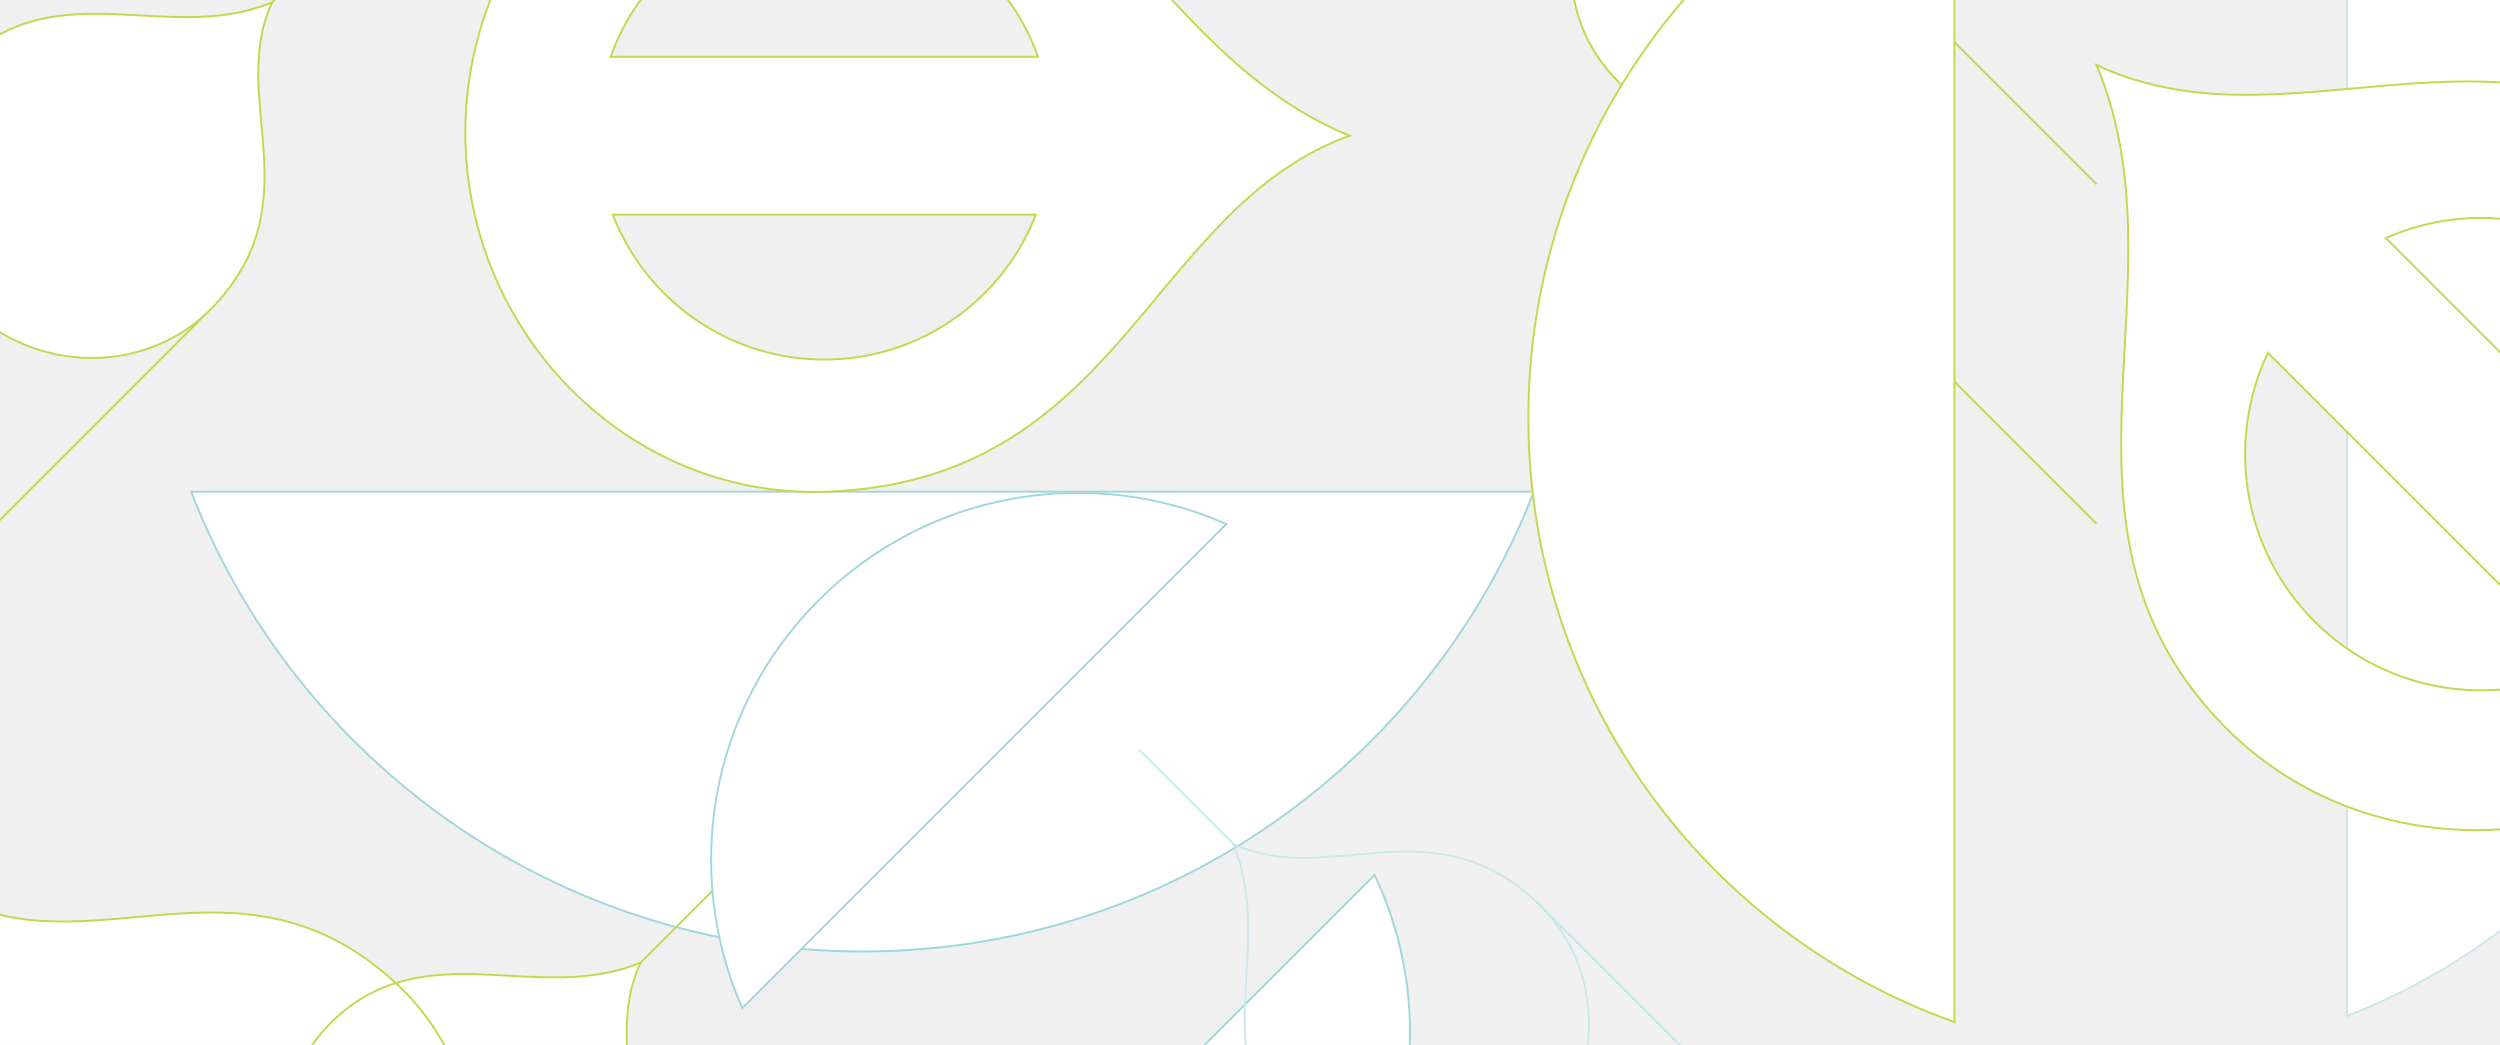
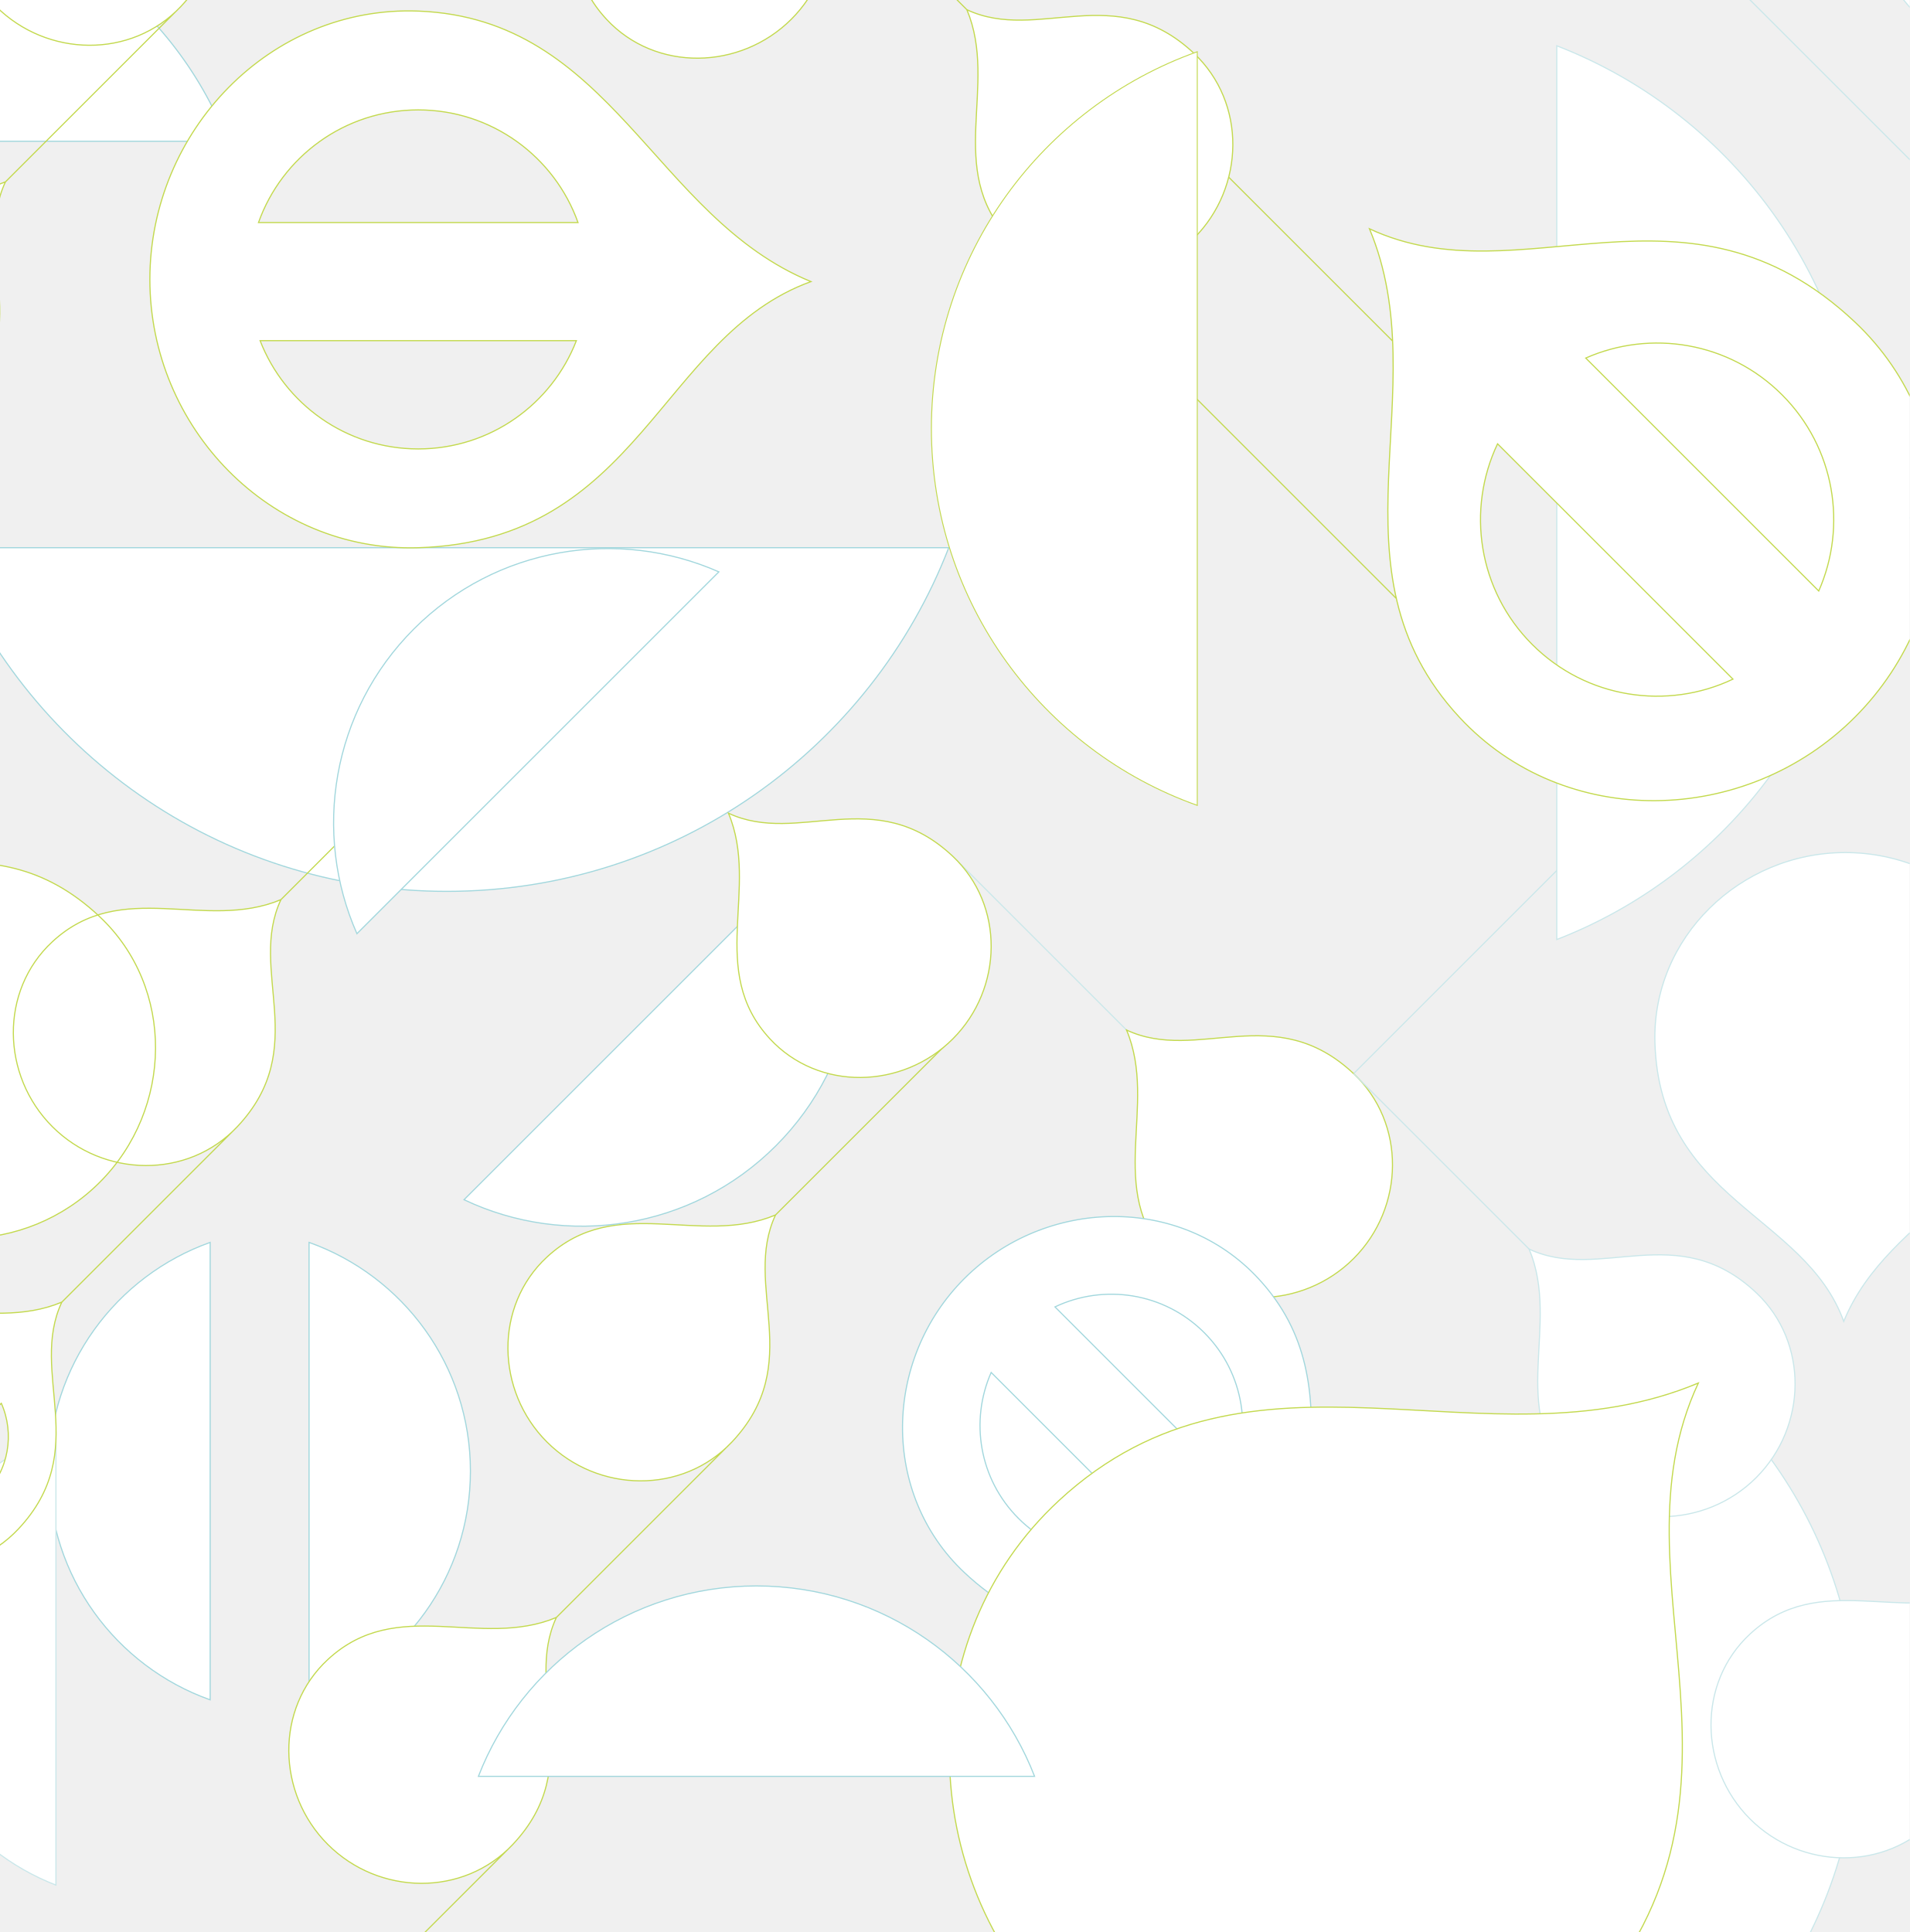
- <svg xmlns="http://www.w3.org/2000/svg" id="_レイヤー_2" data-name="レイヤー 2" viewBox="0 0 1280 535">
+ <svg xmlns="http://www.w3.org/2000/svg" id="_レイヤー_2" viewBox="0 0 1680 1700">
  <defs>
-     <style>
-       .cls-1 {
-         clip-path: url(#clippath);
-       }
- 
-       .cls-2, .cls-3 {
-         stroke-width: 0px;
-       }
- 
-       .cls-2, .cls-4, .cls-5, .cls-6 {
-         fill: none;
-       }
- 
-       .cls-3 {
-         fill: #fff;
-       }
- 
-       .cls-4 {
-         stroke: #c2d84e;
-       }
- 
-       .cls-4, .cls-5, .cls-6 {
-         stroke-miterlimit: 10;
-         stroke-width: 1px;
-       }
- 
-       .cls-5 {
-         stroke: #cae7ea;
-       }
- 
-       .cls-6 {
-         stroke: #a1d6dc;
-       }
-     </style>
+     <style>.cls-1{fill:none;}.cls-2{clip-path:url(#clippath);}.cls-3,.cls-4,.cls-5{stroke-width:1px;}.cls-3,.cls-4,.cls-5,.cls-6{fill:#fff;stroke-miterlimit:10;}.cls-3,.cls-6{stroke:#c3d94e;}.cls-4{stroke:#cae7ea;}.cls-5{stroke:#a2d7dd;}.cls-6{stroke-width:.83px;}</style>
    <clipPath id="clippath">
-       <rect class="cls-2" width="1280" height="535" />
+       <rect class="cls-1" width="1680" height="1700" />
    </clipPath>
  </defs>
-   <g id="_レイヤー_3" data-name="レイヤー 3">
-     <g class="cls-1">
-       <line class="cls-3" x1="2699.5" y1="1242.02" x2="-14.86" y2="-1472.34" />
-       <line class="cls-5" x1="2699.5" y1="1242.02" x2="-14.86" y2="-1472.34" />
-       <path class="cls-3" d="m1411.34,214.06c0,139.41-86.98,258.51-209.62,306.08V-92.03c122.65,47.51,209.62,166.62,209.62,306.1" />
-       <path class="cls-5" d="m1411.34,214.06c0,139.41-86.98,258.51-209.62,306.08V-92.03c122.65,47.51,209.62,166.62,209.62,306.1Z" />
-       <path class="cls-3" d="m441.6,487.16c-156.55,0-290.3-97.67-343.72-235.4h687.45c-53.35,137.72-187.11,235.4-343.74,235.4" />
-       <path class="cls-6" d="m441.6,487.16c-156.55,0-290.3-97.67-343.72-235.4h687.45c-53.35,137.72-187.11,235.4-343.74,235.4Z" />
-       <path class="cls-3" d="m-55.76-737.34c-36.28,33.63-34.97,91.69,0,126.67,34.98,34.98,92.77,36.03,126.66,0,50.87-54.05,7.07-106.78,29.86-155.49-52.28,21.9-109.03-15.19-156.53,28.82m156.53-28.82l120.19-120.19M-205.81-461.66c-36.28,33.63-34.97,91.69,0,126.67,34.98,34.98,92.77,36.03,126.66,0,50.87-54.05,7.07-106.78,29.86-155.49-52.28,21.9-109.03-15.19-156.53,28.82m156.53-28.82l120.19-120.19M-237.29,709.6c-36.28,33.63-34.97,91.69,0,126.67,34.98,34.98,92.77,36.03,126.66,0,50.87-54.05,7.07-106.78,29.86-155.49-52.28,21.9-109.03-15.19-156.53,28.82m-118.57-895.57c-36.28,33.63-34.97,91.69,0,126.67,34.98,34.98,92.77,36.03,126.66,0,50.87-54.05,7.07-106.78,29.86-155.49-52.28,21.9-109.03-15.19-156.53,28.82m23.33,23.33c17.39-17.39,43.28-21.09,64.3-11.11l-75.41,75.41c-9.99-21.01-6.28-46.91,11.1-64.3m80.02,80.02c-17,17-42.13,20.92-62.88,11.76l74.64-74.64c9.16,20.75,5.24,45.87-11.76,62.88m53.18-132.17l120.19-120.19m-784.37,1906.76l120.19-120.19M132.89-245.69c-36.28,33.63-34.97,91.69,0,126.67,34.98,34.98,92.77,36.03,126.66,0,50.87-54.05,7.07-106.78,29.86-155.49-52.28,21.9-109.03-15.19-156.53,28.82m23.33,23.33c17.39-17.39,43.28-21.09,64.3-11.11l-75.41,75.41c-9.99-21.01-6.28-46.91,11.1-64.3m80.02,80.02c-17,17-42.13,20.92-62.88,11.76l74.64-74.64c9.16,20.75,5.24,45.87-11.76,62.88m53.18-132.17l112.47-112.47M-17.16,30c-36.28,33.63-34.97,91.69,0,126.67,34.98,34.98,92.77,36.03,126.66,0,50.87-54.05,7.07-106.78,29.86-155.49C87.08,23.07,30.33-14.01-17.16,30M139.37,1.18l120.19-120.19M-167.22,305.68c-36.28,33.63-34.97,91.69,0,126.67,34.98,34.98,92.77,36.03,126.66,0,50.87-54.05,7.07-106.78,29.86-155.49-52.28,21.9-109.03-15.19-156.53,28.82m23.33,23.33c17.39-17.39,43.28-21.09,64.3-11.11l-75.41,75.41c-9.99-21.01-6.28-46.91,11.1-64.3m80.02,80.02c-17,17-42.13,20.91-62.88,11.76l74.64-74.64c9.16,20.75,5.24,45.87-11.76,62.88M-10.69,276.86l120.19-120.19m2329.89,1180.2c-33.63-36.28-91.69-34.97-126.67,0-34.98,34.98-36.03,92.77,0,126.66,54.05,50.87,106.78,7.07,155.49,29.86-21.9-52.28,15.19-109.03-28.82-156.53m28.82,156.53l120.19,120.19M171.48,521.65c-36.28,33.63-34.97,91.69,0,126.67,34.98,34.98,92.77,36.03,126.66,0,50.87-54.05,7.07-106.78,29.86-155.49-52.28,21.9-109.03-15.19-156.53,28.82m156.53-28.82l120.19-120.19M21.43,797.34c-36.28,33.63-34.97,91.69,0,126.67,34.98,34.98,92.77,36.03,126.66,0,50.87-54.05,7.07-106.78,29.86-155.49-52.28,21.9-109.03-15.19-156.53,28.82m23.33,23.33c17.39-17.39,43.28-21.09,64.3-11.11l-75.41,75.41c-9.99-21.01-6.28-46.91,11.1-64.3m80.02,80.02c-17,17-42.13,20.92-62.88,11.76l74.64-74.64c9.16,20.75,5.24,45.87-11.76,62.88m53.18-132.17l120.19-120.19m212.03,89.3c-36.28,33.63-34.97,91.69,0,126.67,34.98,34.98,92.77,36.03,126.66,0,50.87-54.05,7.07-106.78,29.86-155.49-52.28,21.9-109.03-15.19-156.53,28.82m156.53-28.82l120.19-120.19m-426.77,424.7c-36.28,33.63-34.97,91.69,0,126.67,34.98,34.98,92.77,36.03,126.66,0,50.87-54.05,7.07-106.78,29.86-155.49-52.28,21.9-109.03-15.19-156.53,28.82m156.53-28.82l120.19-120.19m-426.77,424.7c-36.28,33.63-34.97,91.69,0,126.67,34.98,34.98,92.77,36.03,126.66,0,50.87-54.05,7.07-106.78,29.86-155.49-52.28,21.9-109.03-15.19-156.53,28.82m23.33,23.33c17.39-17.39,43.28-21.09,64.3-11.11l-75.41,75.41c-9.99-21.01-6.28-46.91,11.1-64.3m80.02,80.02c-17,17-42.13,20.92-62.88,11.76l74.64-74.64c9.16,20.74,5.24,45.87-11.76,62.88m53.18-132.17l120.19-120.19M-841.03-101.54c33.63,36.28,91.69,34.97,126.67,0,34.98-34.98,36.03-92.77,0-126.66-54.05-50.87-106.78-7.07-155.49-29.86,21.9,52.28-15.19,109.03,28.82,156.53m23.33-23.33c-17.39-17.39-21.09-43.29-11.11-64.31l75.41,75.41c-21.02,9.99-46.91,6.28-64.3-11.1m80.02-80.02c17,17,20.92,42.13,11.76,62.88l-74.64-74.64c20.75-9.16,45.87-5.24,62.88,11.76m-132.17-53.18l-634.31-634.31M-565.35,48.51c33.63,36.28,91.69,34.97,126.67,0,34.98-34.98,36.03-92.77,0-126.66-54.05-50.87-106.78-7.07-155.49-29.86,21.9,52.28-15.19,109.03,28.82,156.53m-28.82-156.53l-120.19-120.19M-318.49,42.03l-120.19-120.19m989.58-32.1c33.63,36.28,91.69,34.97,126.67,0,34.98-34.98,36.03-92.77,0-126.66-54.05-50.87-106.78-7.07-155.49-29.86,21.9,52.28-15.19,109.03,28.82,156.53m-28.82-156.53l-120.19-120.19M826.58,39.8c33.63,36.28,91.69,34.97,126.67,0,34.98-34.98,36.03-92.77,0-126.66-54.05-50.87-106.78-7.07-155.49-29.86,21.9,52.28-15.19,109.03,28.82,156.53m-28.82-156.53l-120.19-120.19m457.49,604.84c71.88,77.55,196,74.76,270.77-.01,74.77-74.77,77.01-198.31,0-270.76-115.54-108.73-228.26-15.11-332.38-63.83,46.81,111.76-32.48,233.07,61.61,334.6m49.86-49.86c-37.18-37.18-45.09-92.53-23.75-137.45l161.19,161.19c-44.92,21.35-100.28,13.43-137.44-23.74m171.05-171.05c36.33,36.33,44.71,90.05,25.14,134.41l-159.55-159.55c44.35-19.58,98.06-11.21,134.41,25.15m-282.53-52.63l-120.19-120.19m120.19,293.96l-120.19-120.19M-569.89,900.22c33.63,36.28,91.69,34.97,126.67,0,34.98-34.98,36.03-92.77,0-126.66-54.05-50.87-106.78-7.07-155.49-29.86,21.9,52.28-15.19,109.03,28.82,156.53m23.33-23.33c-17.39-17.39-21.09-43.28-11.11-64.3l75.41,75.41c-21.01,9.99-46.91,6.28-64.3-11.1m80.02-80.02c17,17,20.92,42.13,11.76,62.88l-74.64-74.64c20.75-9.16,45.87-5.24,62.88,11.76m-132.17-53.18l-120.19-120.19m424.7,426.77c33.63,36.28,91.69,34.97,126.67,0,34.98-34.98,36.03-92.77,0-126.66-54.05-50.87-106.78-7.07-155.49-29.86,21.9,52.28-15.19,109.03,28.82,156.53m-28.82-156.53l-120.19-120.19M-18.52,1200.33c33.63,36.28,91.69,34.97,126.67,0,34.98-34.98,36.03-92.77,0-126.66-54.05-50.87-106.78-7.07-155.49-29.86,21.9,52.28-15.19,109.03,28.82,156.53m23.33-23.33c-17.39-17.39-21.09-43.29-11.11-64.31l75.41,75.41c-21.01,9.99-46.91,6.28-64.3-11.1m80.02-80.02c17,17,20.92,42.13,11.76,62.88l-74.64-74.64c20.75-9.16,45.87-5.24,62.88,11.76m-132.17-53.18l-120.19-120.19M7.64-319.98c53.46,57.67,145.75,55.59,201.36,0,55.6-55.6,57.27-147.47,0-201.35-85.92-80.86-169.74-11.24-247.17-47.47C-3.37-485.69-62.33-395.48,7.64-319.98M422.04-115.8c-101.43-3.85-183.78,82.3-183.78,183.8s82.33,186.88,183.78,183.78c152.23-4.62,165.19-144.68,268.93-182.29-107.63-44.09-136.16-180.24-268.93-185.29m0,67.69c50.48,0,93.41,32.2,109.42,77.18h-218.82c16-44.98,58.95-77.18,109.4-77.18m0,232.21c-49.32,0-91.47-30.77-108.3-74.17h216.6c-16.81,43.39-58.95,74.17-108.3,74.17M21.88,686.5c48.32,52.13,131.75,50.25,182.01,0,50.26-50.26,51.77-133.3,0-182-77.67-73.09-153.43-10.16-223.42-42.9,31.46,75.12-21.83,156.66,41.41,224.91M-503.9-962.75c-53.46-57.67-145.75-55.59-201.36.01-55.6,55.6-57.27,147.47,0,201.35,85.92,80.86,169.74,11.24,247.17,47.46-34.81-83.11,24.15-173.32-45.81-248.82m-37.08,37.08c27.65,27.65,33.53,68.81,17.66,102.22l-119.87-119.87c33.41-15.88,74.57-9.99,102.21,17.65m-127.2,127.2c-27.02-27.02-33.25-66.96-18.7-99.95l118.65,118.65c-32.98,14.56-72.92,8.33-99.95-18.7M-503.9,62.2c-53.46-57.67-145.75-55.59-201.36.01-55.6,55.6-57.27,147.47,0,201.35,85.92,80.86,169.74,11.24,247.17,47.46-34.81-83.11,24.15-173.32-45.81-248.82m-37.08,37.08c27.65,27.65,33.53,68.81,17.66,102.22l-119.87-119.87c33.41-15.88,74.57-9.99,102.21,17.65m-127.2,127.2c-27.02-27.02-33.25-66.96-18.7-99.95l118.65,118.65c-32.98,14.56-72.92,8.33-99.95-18.7M473.16-949.63c4.3-113.32-91.94-205.33-205.35-205.33s-208.79,91.98-205.33,205.33c5.17,170.08,161.64,184.56,203.66,300.46,49.26-120.25,201.37-152.12,207.02-300.46m-75.62,0c0,56.39-35.97,104.36-86.23,122.25v-244.48c50.26,17.88,86.23,65.86,86.23,122.23m-259.44,0c0-55.11,34.38-102.19,82.86-120.99v241.99c-48.48-18.78-82.86-65.87-82.86-121M-640.64,214.43c-101.53,94.11-97.87,256.59.02,354.48,97.89,97.89,259.62,100.82,354.46,0,142.34-151.26,19.78-298.83,83.56-435.14-146.32,61.28-305.12-42.51-438.04,80.66m65.28,65.28c48.68-48.68,121.13-59.03,179.95-31.09l-211.02,211.02c-27.95-58.81-17.58-131.28,31.07-179.93m223.94,223.94c-47.57,47.57-117.89,58.53-175.96,32.91l208.88-208.88c25.64,58.06,14.67,128.38-32.92,175.97" />
-       <path class="cls-4" d="m-55.76-737.34c-36.28,33.63-34.97,91.69,0,126.67,34.98,34.98,92.77,36.03,126.66,0,50.87-54.05,7.07-106.78,29.86-155.49-52.28,21.9-109.03-15.19-156.53,28.82Zm156.53-28.82l120.19-120.19M-205.81-461.66c-36.28,33.63-34.97,91.69,0,126.67,34.98,34.98,92.77,36.03,126.66,0,50.87-54.05,7.07-106.78,29.86-155.49-52.28,21.9-109.03-15.19-156.53,28.82Zm156.53-28.82l120.19-120.19M-237.29,709.6c-36.28,33.63-34.97,91.69,0,126.67,34.98,34.98,92.77,36.03,126.66,0,50.87-54.05,7.07-106.78,29.86-155.49-52.28,21.9-109.03-15.19-156.53,28.82Zm-118.57-895.57c-36.28,33.63-34.97,91.69,0,126.67,34.98,34.98,92.77,36.03,126.66,0,50.87-54.05,7.07-106.78,29.86-155.49-52.28,21.9-109.03-15.19-156.53,28.82Zm23.33,23.33c17.39-17.39,43.28-21.09,64.3-11.11l-75.41,75.41c-9.99-21.01-6.28-46.91,11.1-64.3Zm80.02,80.02c-17,17-42.13,20.92-62.88,11.76l74.64-74.64c9.16,20.75,5.24,45.87-11.76,62.88Zm53.18-132.17l120.19-120.19m-784.37,1906.76l120.19-120.19M132.89-245.69c-36.28,33.63-34.97,91.69,0,126.67,34.98,34.98,92.77,36.03,126.66,0,50.87-54.05,7.07-106.78,29.86-155.49-52.28,21.9-109.03-15.19-156.53,28.82Zm23.33,23.33c17.39-17.39,43.28-21.09,64.3-11.11l-75.41,75.41c-9.99-21.01-6.28-46.91,11.1-64.3Zm80.02,80.02c-17,17-42.13,20.92-62.88,11.76l74.64-74.64c9.16,20.75,5.24,45.87-11.76,62.88Zm53.18-132.17l112.47-112.47M-17.16,30c-36.28,33.63-34.97,91.69,0,126.67,34.98,34.98,92.77,36.03,126.66,0,50.87-54.05,7.07-106.78,29.86-155.49C87.08,23.07,30.33-14.01-17.16,30ZM139.37,1.18l120.19-120.19M-167.22,305.68c-36.28,33.63-34.97,91.69,0,126.67,34.98,34.98,92.77,36.03,126.66,0,50.87-54.05,7.07-106.78,29.86-155.49-52.28,21.9-109.03-15.19-156.53,28.82Zm23.33,23.33c17.39-17.39,43.28-21.09,64.3-11.11l-75.41,75.41c-9.99-21.01-6.28-46.91,11.1-64.3Zm80.02,80.02c-17,17-42.13,20.91-62.88,11.76l74.64-74.64c9.16,20.75,5.24,45.87-11.76,62.88ZM-10.69,276.86l120.19-120.19m2329.89,1180.2c-33.63-36.28-91.69-34.97-126.67,0-34.98,34.98-36.03,92.77,0,126.66,54.05,50.87,106.78,7.07,155.49,29.86-21.9-52.28,15.19-109.03-28.82-156.53Zm28.82,156.53l120.19,120.19M171.48,521.65c-36.28,33.63-34.97,91.69,0,126.67,34.98,34.98,92.77,36.03,126.66,0,50.87-54.05,7.07-106.78,29.86-155.49-52.28,21.9-109.03-15.19-156.53,28.82Zm156.53-28.82l120.19-120.19M21.43,797.34c-36.28,33.63-34.97,91.69,0,126.67,34.98,34.98,92.77,36.03,126.66,0,50.87-54.05,7.07-106.78,29.86-155.49-52.28,21.9-109.03-15.19-156.53,28.82Zm23.33,23.33c17.39-17.39,43.28-21.09,64.3-11.11l-75.41,75.41c-9.99-21.01-6.28-46.91,11.1-64.3Zm80.02,80.02c-17,17-42.13,20.92-62.88,11.76l74.64-74.64c9.16,20.75,5.24,45.87-11.76,62.88Zm53.18-132.17l120.19-120.19m212.03,89.3c-36.28,33.63-34.97,91.69,0,126.67,34.98,34.98,92.77,36.03,126.66,0,50.87-54.05,7.07-106.78,29.86-155.49-52.28,21.9-109.03-15.19-156.53,28.82Zm156.53-28.82l120.19-120.19m-426.77,424.7c-36.28,33.63-34.97,91.69,0,126.67,34.98,34.98,92.77,36.03,126.66,0,50.87-54.05,7.07-106.78,29.86-155.49-52.28,21.9-109.03-15.19-156.53,28.82Zm156.53-28.82l120.19-120.19m-426.77,424.7c-36.28,33.63-34.97,91.69,0,126.67,34.98,34.98,92.77,36.03,126.66,0,50.87-54.05,7.07-106.78,29.86-155.49-52.28,21.9-109.03-15.19-156.53,28.82Zm23.33,23.33c17.39-17.39,43.28-21.09,64.3-11.11l-75.41,75.41c-9.99-21.01-6.28-46.91,11.1-64.3Zm80.02,80.02c-17,17-42.13,20.92-62.88,11.76l74.64-74.64c9.16,20.74,5.24,45.87-11.76,62.88Zm53.18-132.17l120.19-120.19M-841.03-101.54c33.63,36.28,91.69,34.97,126.67,0,34.98-34.98,36.03-92.77,0-126.66-54.05-50.87-106.78-7.07-155.49-29.86,21.9,52.28-15.19,109.03,28.82,156.53Zm23.33-23.33c-17.39-17.39-21.09-43.29-11.11-64.31l75.41,75.41c-21.02,9.99-46.91,6.28-64.3-11.1Zm80.02-80.02c17,17,20.92,42.13,11.76,62.88l-74.64-74.64c20.75-9.16,45.87-5.24,62.88,11.76Zm-132.17-53.18l-634.31-634.31M-565.35,48.51c33.63,36.28,91.69,34.97,126.67,0,34.98-34.98,36.03-92.77,0-126.66-54.05-50.87-106.78-7.07-155.49-29.86,21.9,52.28-15.19,109.03,28.82,156.53Zm-28.82-156.53l-120.19-120.19M-318.49,42.03l-120.19-120.19m989.58-32.1c33.63,36.28,91.69,34.97,126.67,0,34.98-34.98,36.03-92.77,0-126.66-54.05-50.87-106.78-7.07-155.49-29.86,21.9,52.28-15.19,109.03,28.82,156.53Zm-28.82-156.53l-120.19-120.19M826.58,39.8c33.63,36.28,91.69,34.97,126.67,0,34.98-34.98,36.03-92.77,0-126.66-54.05-50.87-106.78-7.07-155.49-29.86,21.9,52.28-15.19,109.03,28.82,156.53Zm-28.82-156.53l-120.19-120.19m457.49,604.84c71.88,77.55,196,74.76,270.77-.01,74.77-74.77,77.01-198.31,0-270.76-115.54-108.73-228.26-15.11-332.38-63.83,46.81,111.76-32.48,233.07,61.61,334.6Zm49.86-49.86c-37.18-37.18-45.09-92.53-23.75-137.45l161.19,161.19c-44.92,21.35-100.28,13.43-137.44-23.74Zm171.05-171.05c36.33,36.33,44.71,90.05,25.14,134.41l-159.55-159.55c44.35-19.58,98.06-11.21,134.41,25.15Zm-282.53-52.63l-120.19-120.19m120.19,293.96l-120.19-120.19M-569.89,900.22c33.63,36.28,91.69,34.97,126.67,0,34.98-34.98,36.03-92.77,0-126.66-54.05-50.87-106.78-7.07-155.49-29.86,21.9,52.28-15.19,109.03,28.82,156.53Zm23.33-23.33c-17.39-17.39-21.09-43.28-11.11-64.3l75.41,75.41c-21.01,9.99-46.91,6.28-64.3-11.1Zm80.02-80.02c17,17,20.92,42.13,11.76,62.88l-74.64-74.64c20.75-9.16,45.87-5.24,62.88,11.76Zm-132.17-53.18l-120.19-120.19m424.7,426.77c33.63,36.28,91.69,34.97,126.67,0,34.98-34.98,36.03-92.77,0-126.66-54.05-50.87-106.78-7.07-155.49-29.86,21.9,52.28-15.19,109.03,28.82,156.53Zm-28.82-156.53l-120.19-120.19M-18.52,1200.33c33.63,36.28,91.69,34.97,126.67,0,34.98-34.98,36.03-92.77,0-126.66-54.05-50.87-106.78-7.07-155.49-29.86,21.9,52.28-15.19,109.03,28.82,156.53Zm23.33-23.33c-17.39-17.39-21.09-43.29-11.11-64.31l75.41,75.41c-21.01,9.99-46.91,6.28-64.3-11.1Zm80.02-80.02c17,17,20.92,42.13,11.76,62.88l-74.64-74.64c20.75-9.16,45.87-5.24,62.88,11.76Zm-132.17-53.18l-120.19-120.19M7.64-319.98c53.46,57.67,145.75,55.59,201.36,0,55.6-55.6,57.27-147.47,0-201.35-85.92-80.86-169.74-11.24-247.17-47.47C-3.37-485.69-62.33-395.48,7.64-319.98ZM422.04-115.8c-101.43-3.85-183.78,82.3-183.78,183.8s82.33,186.88,183.78,183.78c152.23-4.62,165.19-144.68,268.93-182.29-107.63-44.09-136.16-180.24-268.93-185.29Zm0,67.69c50.48,0,93.41,32.2,109.42,77.18h-218.82c16-44.98,58.95-77.18,109.4-77.18Zm0,232.21c-49.32,0-91.47-30.77-108.3-74.17h216.6c-16.81,43.39-58.95,74.17-108.3,74.17ZM21.88,686.5c48.32,52.13,131.75,50.25,182.01,0,50.26-50.26,51.77-133.3,0-182-77.67-73.09-153.43-10.16-223.42-42.9,31.46,75.12-21.83,156.66,41.41,224.91ZM-503.9-962.75c-53.46-57.67-145.75-55.59-201.36.01-55.6,55.6-57.27,147.47,0,201.35,85.92,80.86,169.74,11.24,247.17,47.46-34.81-83.11,24.15-173.32-45.81-248.82Zm-37.08,37.08c27.65,27.65,33.53,68.81,17.66,102.22l-119.87-119.87c33.41-15.88,74.57-9.99,102.21,17.65Zm-127.2,127.2c-27.02-27.02-33.25-66.96-18.7-99.95l118.65,118.65c-32.98,14.56-72.92,8.33-99.95-18.7ZM-503.9,62.2c-53.46-57.67-145.75-55.59-201.36.01-55.6,55.6-57.27,147.47,0,201.35,85.92,80.86,169.74,11.24,247.17,47.46-34.81-83.11,24.15-173.32-45.81-248.82Zm-37.08,37.08c27.65,27.65,33.53,68.81,17.66,102.22l-119.87-119.87c33.41-15.88,74.57-9.99,102.21,17.65Zm-127.2,127.2c-27.02-27.02-33.25-66.96-18.7-99.95l118.65,118.65c-32.98,14.56-72.92,8.33-99.95-18.7ZM473.16-949.63c4.3-113.32-91.94-205.33-205.35-205.33s-208.79,91.98-205.33,205.33c5.17,170.08,161.64,184.56,203.66,300.46,49.26-120.25,201.37-152.12,207.02-300.46Zm-75.62,0c0,56.39-35.97,104.36-86.23,122.25v-244.48c50.26,17.88,86.23,65.86,86.23,122.23Zm-259.44,0c0-55.11,34.38-102.19,82.86-120.99v241.99c-48.48-18.78-82.86-65.87-82.86-121ZM-640.64,214.43c-101.53,94.11-97.87,256.59.02,354.48,97.89,97.89,259.62,100.82,354.46,0,142.34-151.26,19.78-298.83,83.56-435.14-146.32,61.28-305.12-42.51-438.04,80.66Zm65.28,65.28c48.68-48.68,121.13-59.03,179.95-31.09l-211.02,211.02c-27.95-58.81-17.58-131.28,31.07-179.93Zm223.94,223.94c-47.57,47.57-117.89,58.53-175.96,32.91l208.88-208.88c25.64,58.06,14.67,128.38-32.92,175.97Z" />
-       <path class="cls-3" d="m666.92,661.47c-57.76,57.76-143.73,70.04-213.52,36.89l250.39-250.39c33.16,69.78,20.86,155.76-36.87,213.49" />
-       <path class="cls-6" d="m666.92,661.47c-57.76,57.76-143.73,70.04-213.52,36.89l250.39-250.39c33.16,69.78,20.86,155.76-36.87,213.49Z" />
-       <path class="cls-3" d="m419.12,307.36c56.44-56.44,139.88-69.45,208.78-39.05l-247.84,247.84c-30.42-68.89-17.41-152.32,39.06-208.79" />
-       <path class="cls-6" d="m419.12,307.36c56.44-56.44,139.88-69.45,208.78-39.05l-247.84,247.84c-30.42-68.89-17.41-152.32,39.06-208.79Z" />
-       <path class="cls-3" d="m1529.67,590.93c2.73-71.95-58.37-130.36-130.37-130.36s-132.55,58.4-130.36,130.36c3.28,107.98,102.62,117.17,129.3,190.76,31.27-76.34,127.85-96.58,131.43-190.76" />
-       <path class="cls-5" d="m1529.67,590.93c2.73-71.95-58.37-130.36-130.37-130.36s-132.55,58.4-130.36,130.36c3.28,107.98,102.62,117.17,129.3,190.76,31.27-76.34,127.85-96.58,131.43-190.76Z" />
-       <path class="cls-5" d="m660.24,588.62c33.63,36.28,91.69,34.97,126.67,0,34.98-34.98,36.03-92.77,0-126.66-54.05-50.87-106.78-7.07-155.49-29.86,21.9,52.28-15.19,109.03,28.82,156.53Z" />
-       <line class="cls-3" x1="631.42" y1="432.09" x2="583.16" y2="383.84" />
-       <line class="cls-5" x1="631.42" y1="432.09" x2="583.16" y2="383.84" />
-       <line class="cls-3" x1="907.1" y1="582.14" x2="786.91" y2="461.95" />
-       <line class="cls-5" x1="907.1" y1="582.14" x2="786.91" y2="461.95" />
-       <path class="cls-3" d="m782.52,214.06c0-142.66,91-264.01,218.13-309.26v618.46c-127.13-45.22-218.13-166.6-218.13-309.2" />
-       <path class="cls-4" d="m782.52,214.06c0-142.66,91-264.01,218.13-309.26v618.46c-127.13-45.22-218.13-166.6-218.13-309.2Z" />
+   <g id="_レイヤー_3">
+     <g class="cls-2">
+       <g>
+         <line class="cls-4" x1="3293.64" y1="1754.05" x2="-193.33" y2="-1732.92" />
+         <line class="cls-4" x1="1190.81" y1="944.7" x2="2727.35" y2="-591.84" />
+         <path class="cls-4" d="M1638.83,433.5c0,179.09-111.73,332.1-269.29,393.2V40.28c157.55,61.03,269.29,214.05,269.29,393.22Z" />
+         <path class="cls-5" d="M413.85,1294.45c0,92.85-59.23,171.82-141.97,201.27v-402.51c82.74,29.43,141.97,108.43,141.97,201.23Z" />
+         <path class="cls-5" d="M42.91,1294.48c0-92.85,59.23-171.82,141.97-201.27v402.51c-82.74-29.43-141.97-108.43-141.97-201.23Z" />
+         <path class="cls-4" d="M-87.22,1459.51c0-90.73,56.61-168.25,136.43-199.2v398.42c-79.82-30.92-136.43-108.44-136.43-199.21Z" />
+         <path class="cls-5" d="M393.06,784.33c-201.11,0-372.94-125.47-441.55-302.4H834.64c-68.54,176.93-240.37,302.4-441.58,302.4Z" />
+         <path class="cls-5" d="M-111.86-89.43C30.29-89.43,151.75-.74,200.25,124.32H-424C-375.55-.74-254.09-89.43-111.86-89.43Z" />
+         <path class="cls-3" d="M-245.87-788.71c-46.61,43.2-44.93,117.79,0,162.73,44.94,44.94,119.18,46.28,162.72,0,65.34-69.44,9.08-137.18,38.36-199.75-67.17,28.13-140.07-19.52-201.08,37.03Zm201.08-37.03l154.4-154.4M-438.64-434.55c-46.61,43.2-44.93,117.79,0,162.73,44.94,44.94,119.18,46.28,162.72,0,65.34-69.44,9.08-137.18,38.36-199.75-67.17,28.13-140.07-19.52-201.08,37.03Zm201.08-37.03l154.4-154.4M-479.08,1070.08c-46.61,43.2-44.93,117.79,0,162.73,44.94,44.94,119.18,46.28,162.72,0,65.34-69.44,9.08-137.18,38.36-199.75-67.17,28.13-140.07-19.52-201.08,37.03ZM-631.4-80.4c-46.61,43.2-44.93,117.79,0,162.73,44.94,44.94,119.18,46.28,162.72,0,65.34-69.44,9.08-137.18,38.36-199.75-67.17,28.13-140.07-19.52-201.08,37.03Zm29.97,29.97c22.35-22.35,55.61-27.1,82.61-14.27l-96.87,96.87c-12.83-27-8.07-60.26,14.26-82.6Zm102.8,102.8c-21.84,21.84-54.12,26.87-80.78,15.11L-483.52-28.41c11.77,26.65,6.73,58.93-15.11,80.78Zm68.32-169.79l154.4-154.4m-1007.64,2449.5l154.4-154.4M-3.53-157.11c-46.61,43.2-44.93,117.79,0,162.73,44.94,44.94,119.18,46.28,162.72,0,65.34-69.44,9.08-137.18,38.36-199.75-67.17,28.13-140.07-19.52-201.08,37.03Zm29.97,29.97c22.35-22.35,55.61-27.1,82.61-14.27L12.17-44.55C-.66-71.54,4.1-104.81,26.44-127.14ZM129.24-24.35C107.4-2.51,75.12,2.52,48.46-9.24l95.89-95.89c11.77,26.65,6.73,58.93-15.11,80.78Zm68.32-169.79l144.48-144.48M-196.29,197.04c-46.61,43.2-44.93,117.79,0,162.73,44.94,44.94,119.18,46.28,162.72,0C31.78,290.33-24.48,222.59,4.8,160.02c-67.17,28.13-140.07-19.52-201.08,37.03ZM4.8,160.02L159.2,5.62M-389.05,551.2c-46.61,43.2-44.93,117.79,0,162.73,44.94,44.94,119.18,46.28,162.72,0,65.34-69.44,9.08-137.18,38.36-199.75-67.17,28.13-140.07-19.52-201.08,37.03Zm29.97,29.97c22.35-22.35,55.61-27.1,82.61-14.27l-96.87,96.87c-12.83-27-8.07-60.26,14.26-82.6Zm102.8,102.8c-21.84,21.84-54.12,26.87-80.78,15.11l95.89-95.89c11.77,26.65,6.73,58.93-15.11,80.78Zm68.32-169.79L-33.56,359.77M2959.5,1875.89c-43.2-46.61-117.79-44.93-162.73,0-44.94,44.94-46.28,119.18,0,162.72,69.44,65.34,137.18,9.08,199.75,38.36-28.13-67.17,19.52-140.07-37.03-201.08Zm37.03,201.08l154.4,154.4M46.06,828.64c-46.61,43.2-44.93,117.79,0,162.73,44.94,44.94,119.18,46.28,162.72,0,65.34-69.44,9.08-137.18,38.36-199.75-67.17,28.13-140.07-19.52-201.08,37.03Zm201.08-37.03l154.4-154.4M-146.7,1182.8c-46.61,43.2-44.93,117.79,0,162.73,44.94,44.94,119.18,46.28,162.72,0,65.34-69.44,9.08-137.18,38.36-199.75-67.17,28.13-140.07-19.52-201.08,37.03Zm29.97,29.97c22.35-22.35,55.61-27.1,82.61-14.27l-96.87,96.87c-12.83-27-8.07-60.26,14.26-82.6Zm102.8,102.8c-21.84,21.84-54.12,26.87-80.78,15.11L1.17,1234.78c11.77,26.65,6.73,58.93-15.11,80.78Zm68.32-169.79l154.4-154.4m272.38,114.72c-46.61,43.2-44.93,117.79,0,162.73,44.94,44.94,119.18,46.28,162.72,0,65.34-69.44,9.08-137.18,38.36-199.75-67.17,28.13-140.07-19.52-201.08,37.03Zm201.08-37.03l154.4-154.4M288.4,1460.24c-46.61,43.2-44.93,117.79,0,162.73,44.94,44.94,119.18,46.28,162.72,0,65.34-69.44,9.08-137.18,38.36-199.75-67.17,28.13-140.07-19.52-201.08,37.03Zm201.08-37.03l154.4-154.4M95.64,1814.4c-46.61,43.2-44.93,117.79,0,162.73,44.94,44.94,119.18,46.28,162.72,0,65.34-69.44,9.08-137.18,38.36-199.75-67.17,28.13-140.07-19.52-201.08,37.03Zm29.97,29.97c22.35-22.35,55.61-27.1,82.61-14.27l-96.87,96.87c-12.83-27-8.07-60.26,14.26-82.6Zm102.8,102.8c-21.84,21.84-54.12,26.87-80.78,15.11l95.89-95.89c11.77,26.65,6.73,58.93-15.11,80.78Zm68.32-169.79l154.4-154.4M-1254.66,28.07c43.2,46.61,117.79,44.93,162.73,0,44.94-44.94,46.28-119.18,0-162.72-69.44-65.34-137.18-9.08-199.75-38.36,28.13,67.17-19.52,140.07,37.03,201.08Zm29.97-29.97c-22.35-22.35-27.1-55.61-14.27-82.61l96.87,96.87c-27,12.83-60.26,8.07-82.6-14.26Zm102.8-102.8c21.84,21.84,26.87,54.12,15.11,80.78l-95.89-95.89c26.65-11.77,58.93-6.73,80.78,15.11Zm-169.79-68.32l-814.86-814.86M-900.51,220.83c43.2,46.61,117.79,44.93,162.73,0,44.94-44.94,46.28-119.18,0-162.72-69.44-65.34-137.18-9.08-199.75-38.36,28.13,67.17-19.52,140.07,37.03,201.08Zm-37.03-201.08l-154.4-154.4M-583.38,212.51L-737.78,58.1m1962.73,241.83l-144.01-144.01M533.47,16.87c43.2,46.61,117.79,44.93,162.73,0,44.94-44.94,46.28-119.18,0-162.72-69.44-65.34-137.18-9.08-199.75-38.36,28.13,67.17-19.52,140.07,37.03,201.08Zm-37.03-201.08l-154.4-154.4M887.62,209.63c43.2,46.61,117.79,44.93,162.73,0,44.94-44.94,46.28-119.18,0-162.72-69.44-65.34-137.18-9.08-199.75-38.36,28.13,67.17-19.52,140.07,37.03,201.08ZM850.6,8.55l-154.4-154.4m587.7,777c92.34,99.63,251.79,96.04,347.84-.02,96.05-96.05,98.93-254.75,0-347.83-148.43-139.68-293.23-19.41-426.99-81.99,60.13,143.58-41.72,299.41,79.15,429.84Zm64.05-64.05c-47.77-47.77-57.93-118.86-30.51-176.58l207.07,207.07c-57.71,27.43-128.82,17.25-176.56-30.49Zm219.74-219.74c46.68,46.68,57.43,115.68,32.3,172.67l-204.97-204.97c56.97-25.16,125.97-14.4,172.67,32.3Zm-339.33,179.23l-178.02-178.02M-906.34,1314.97c43.2,46.61,117.79,44.93,162.73,0,44.94-44.94,46.28-119.18,0-162.72-69.44-65.34-137.18-9.08-199.75-38.36,28.13,67.17-19.52,140.07,37.03,201.08Zm29.97-29.97c-22.35-22.35-27.1-55.61-14.27-82.61l96.87,96.87c-27,12.83-60.26,8.07-82.6-14.26Zm102.8-102.8c21.84,21.84,26.87,54.12,15.11,80.78l-95.89-95.89c26.65-11.77,58.93-6.73,80.78,15.11Zm-169.79-68.32l-154.4-154.4m545.58,548.25c43.2,46.61,117.79,44.93,162.73,0,44.94-44.94,46.28-119.18,0-162.72-69.44-65.34-137.18-9.08-199.75-38.36,28.13,67.17-19.52,140.07,37.03,201.08Zm-37.03-201.08l-154.4-154.4M-198.03,1700.49c43.2,46.61,117.79,44.93,162.73,0,44.94-44.94,46.28-119.18,0-162.72-69.44-65.34-137.18-9.08-199.75-38.36,28.13,67.17-19.52,140.07,37.03,201.08Zm29.97-29.97c-22.35-22.35-27.1-55.61-14.27-82.61l96.87,96.87c-27,12.83-60.26,8.07-82.6-14.26Zm102.8-102.8c21.84,21.84,26.87,54.12,15.11,80.78l-95.89-95.89c26.65-11.77,58.93-6.73,80.78,15.11Zm-169.79-68.32l-154.4-154.4M-164.43-252.55c68.67,74.09,187.24,71.42,258.67-.01,71.43-71.43,73.57-189.45,0-258.66-110.38-103.87-218.06-14.44-317.53-60.97,44.72,106.77-31.02,222.65,58.86,319.65ZM367.93,9.75C237.63,4.8,131.84,115.47,131.84,245.86s105.77,240.07,236.09,236.09c195.56-5.94,212.21-185.86,345.48-234.17C575.14,191.14,538.5,16.24,367.93,9.75Zm0,86.96c64.84,0,120,41.36,140.57,99.15H227.39c20.56-57.79,75.73-99.15,140.54-99.15Zm0,298.31c-63.36,0-117.5-39.53-139.12-95.28H507.06c-21.59,55.75-75.74,95.28-139.13,95.28ZM-146.14,1040.4c62.07,66.97,169.25,64.55,233.81-.01,64.57-64.57,66.5-171.24,0-233.8-99.77-93.89-197.1-13.05-287.01-55.11,40.42,96.51-28.04,201.26,53.2,288.93ZM-821.56-1078.27c-68.67-74.09-187.24-71.42-258.67,.01-71.43,71.43-73.57,189.45,0,258.66,110.38,103.87,218.06,14.44,317.53,60.97-44.72-106.77,31.02-222.65-58.86-319.65Zm-47.63,47.63c35.52,35.52,43.08,88.39,22.69,131.31l-153.99-153.99c42.91-20.39,95.79-12.83,131.3,22.67Zm-163.41,163.41c-34.71-34.71-42.71-86.02-24.02-128.4l152.42,152.42c-42.37,18.71-93.68,10.71-128.41-24.02ZM-821.56,238.41c-68.67-74.09-187.24-71.42-258.67,.01-71.43,71.43-73.57,189.45,0,258.66,110.38,103.87,218.06,14.44,317.53,60.97-44.72-106.77,31.02-222.65-58.86-319.65Zm-47.63,47.63c35.52,35.52,43.08,88.39,22.69,131.31l-153.99-153.99c42.91-20.39,95.79-12.83,131.3,22.67Zm-163.41,163.41c-34.71-34.71-42.71-86.02-24.02-128.4l152.42,152.42c-42.37,18.71-93.68,10.71-128.41-24.02ZM433.6-1061.43c5.52-145.58-118.11-263.77-263.8-263.77s-268.22,118.17-263.77,263.77c6.64,218.48,207.65,237.09,261.63,385.99,63.28-154.48,258.69-195.42,265.95-385.99Zm-97.15,0c0,72.44-46.21,134.07-110.77,157.05v-314.06c64.56,22.97,110.77,84.6,110.77,157.02Zm-333.28,0c0-70.79,44.17-131.28,106.45-155.43v310.87c-62.28-24.13-106.45-84.61-106.45-155.44ZM-997.23,433.97c-130.43,120.89-125.73,329.63,.02,455.38,125.75,125.75,333.51,129.52,455.36,0,182.86-194.32,25.41-383.89,107.34-559-187.96,78.72-391.97-54.62-562.73,103.61Zm83.86,83.86c62.53-62.53,155.61-75.83,231.17-39.94l-271.09,271.09c-35.9-75.55-22.59-168.64,39.92-231.15Zm287.68,287.68c-61.11,61.11-151.44,75.19-226.05,42.28l268.34-268.34c32.93,74.58,18.85,164.92-42.29,226.06Z" />
+         <path class="cls-5" d="M682.51,1008.26c-74.2,74.2-184.64,89.98-274.29,47.39l321.66-321.66c42.6,89.64,26.8,200.1-47.36,274.26Z" />
+         <path class="cls-5" d="M364.18,553.36c72.5-72.5,179.69-89.22,268.21-50.17l-318.39,318.39c-39.08-88.5-22.36-195.68,50.18-268.22Z" />
+         <path class="cls-4" d="M1634.58,1520.82c0,171.71-107.13,318.41-258.19,377v-754.02c151.06,58.52,258.19,205.23,258.19,377.02Z" />
+         <path class="cls-4" d="M1539.54,1437.8c-46.61,43.2-44.93,117.79,0,162.73s119.18,46.28,162.72,0c65.34-69.44,9.08-137.18,38.36-199.75-67.17,28.13-140.07-19.52-201.08,37.03Z" />
+         <path class="cls-4" d="M2331.77-584.81c-165.15-178.17-450.29-171.75-622.07,.03-171.78,171.78-176.93,455.6,0,622.04,265.45,249.8,524.41,34.72,763.62,146.64-107.54-256.77,74.61-535.45-141.54-768.71Z" />
+         <path class="cls-4" d="M1790.83,917.64c3.51-92.42-74.99-167.46-167.48-167.46-92.49,0-170.28,75.02-167.46,167.46,4.21,138.71,131.83,150.52,166.1,245.05,40.17-98.08,164.24-124.07,168.84-245.05Z" />
+         <g>
+           <line class="cls-4" x1="991.06" y1="906.34" x2="836.65" y2="751.94" />
+           <path class="cls-3" d="M677.42,914.19c42.67,46.04,116.36,44.38,160.75,0,44.39-44.39,45.72-117.73,0-160.74-68.59-64.55-135.51-8.97-197.32-37.89,27.79,66.35-19.28,138.36,36.58,198.64Z" />
+           <path class="cls-3" d="M1028.08,1107.43c43.2,46.61,117.79,44.93,162.73,0,44.94-44.94,46.28-119.18,0-162.72-69.44-65.34-137.18-9.08-199.75-38.36,28.13,67.17-19.52,140.07,37.03,201.08Z" />
+           <path class="cls-4" d="M1382.24,1300.19c43.2,46.61,117.79,44.93,162.73,0,44.94-44.94,46.28-119.18,0-162.72-69.44-65.34-137.18-9.08-199.75-38.36,28.13,67.17-19.52,140.07,37.03,201.08Z" />
+           <line class="cls-4" x1="1345.21" y1="1099.1" x2="1190.81" y2="944.7" />
+         </g>
+         <path class="cls-5" d="M1107.03,1125.01c-68.67-74.09-187.24-71.42-258.67,.01-71.43,71.43-73.57,189.45,0,258.66,110.38,103.87,218.06,14.44,317.53,60.97-44.72-106.77,31.02-222.65-58.86-319.65Z" />
+         <path class="cls-5" d="M1059.39,1172.64c35.52,35.52,43.08,88.39,22.69,131.31l-153.99-153.99c42.91-20.39,95.79-12.83,131.3,22.67Z" />
+         <path class="cls-5" d="M895.98,1336.05c-34.71-34.71-42.71-86.02-24.02-128.4l152.42,152.42c-42.37,18.71-93.68,10.71-128.41-24.02Z" />
+         <path class="cls-3" d="M931.36,1320.57c-130.43,120.89-125.73,329.63,.02,455.38,125.75,125.75,333.51,129.52,455.36,0,182.86-194.32,25.41-383.89,107.34-559-187.96,78.72-391.97-54.62-562.73,103.61Z" />
+         <path class="cls-5" d="M665.51,1395.49c111.42,0,206.62,69.52,244.63,167.54H420.87c37.97-98.02,133.17-167.54,244.65-167.54Z" />
+         <path class="cls-6" d="M819.38,377.13c0-152.96,97.57-283.08,233.89-331.6V708.66c-136.32-48.49-233.89-178.64-233.89-331.54Z" />
+       </g>
    </g>
  </g>
</svg>
